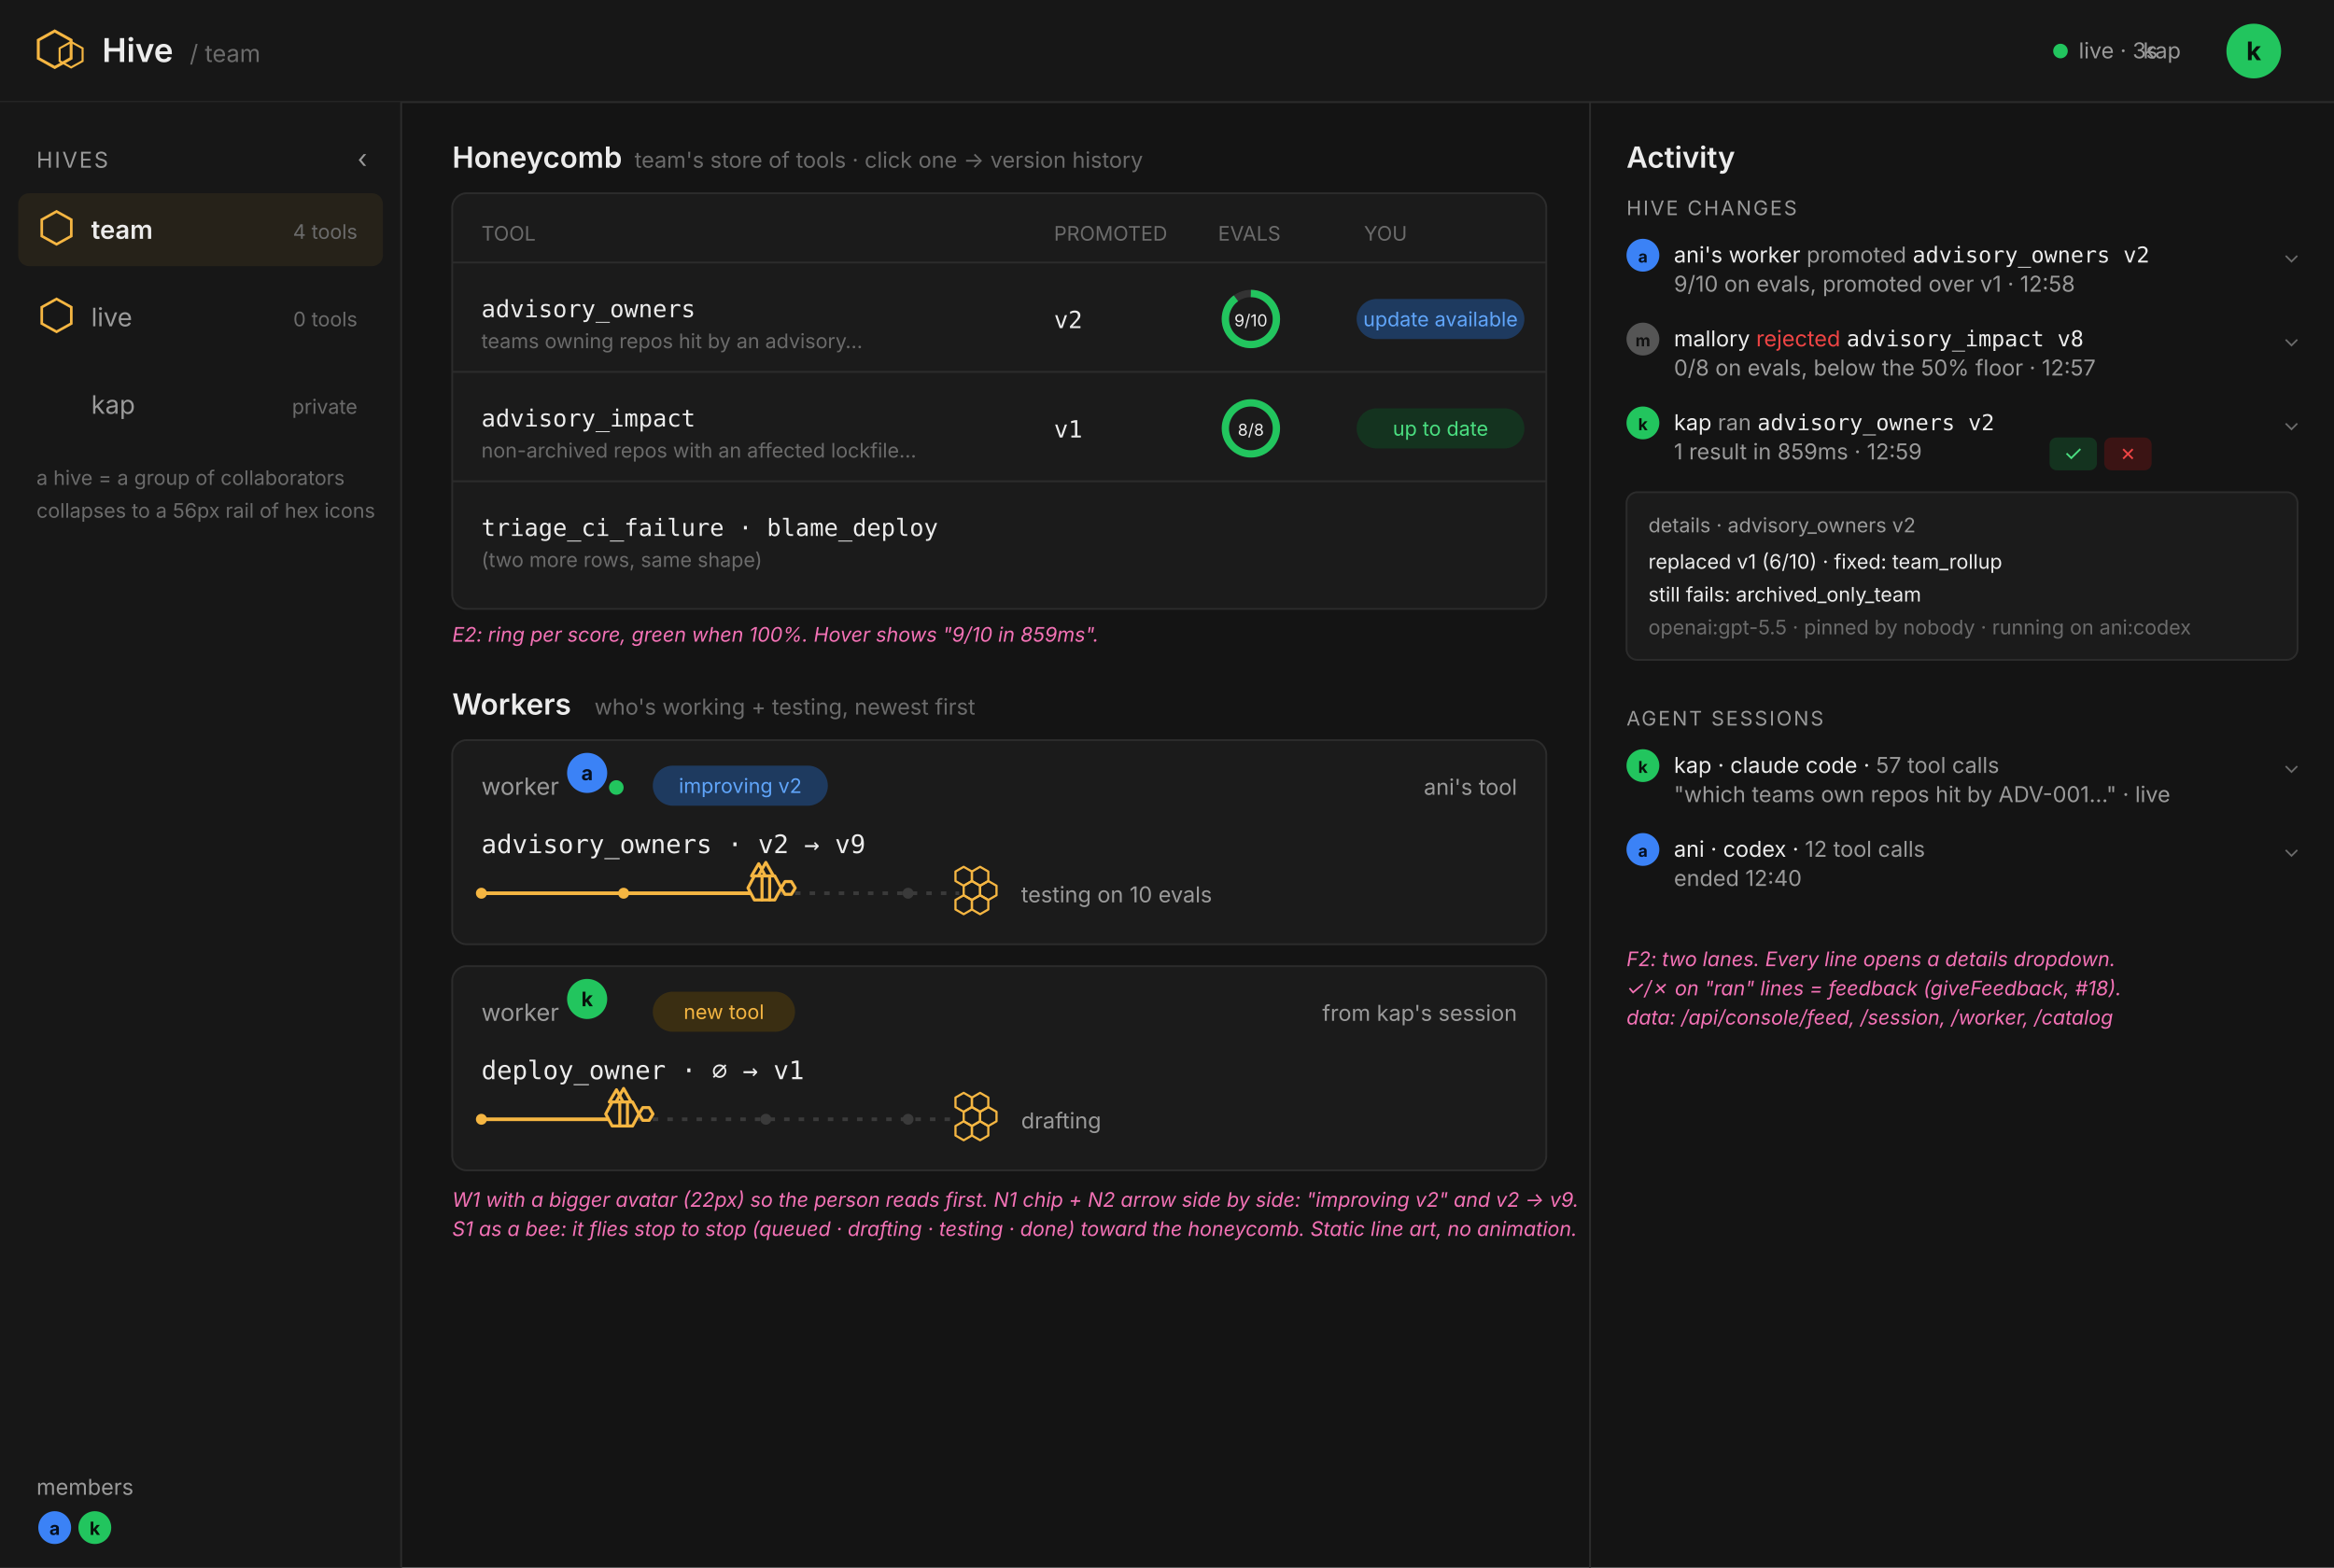
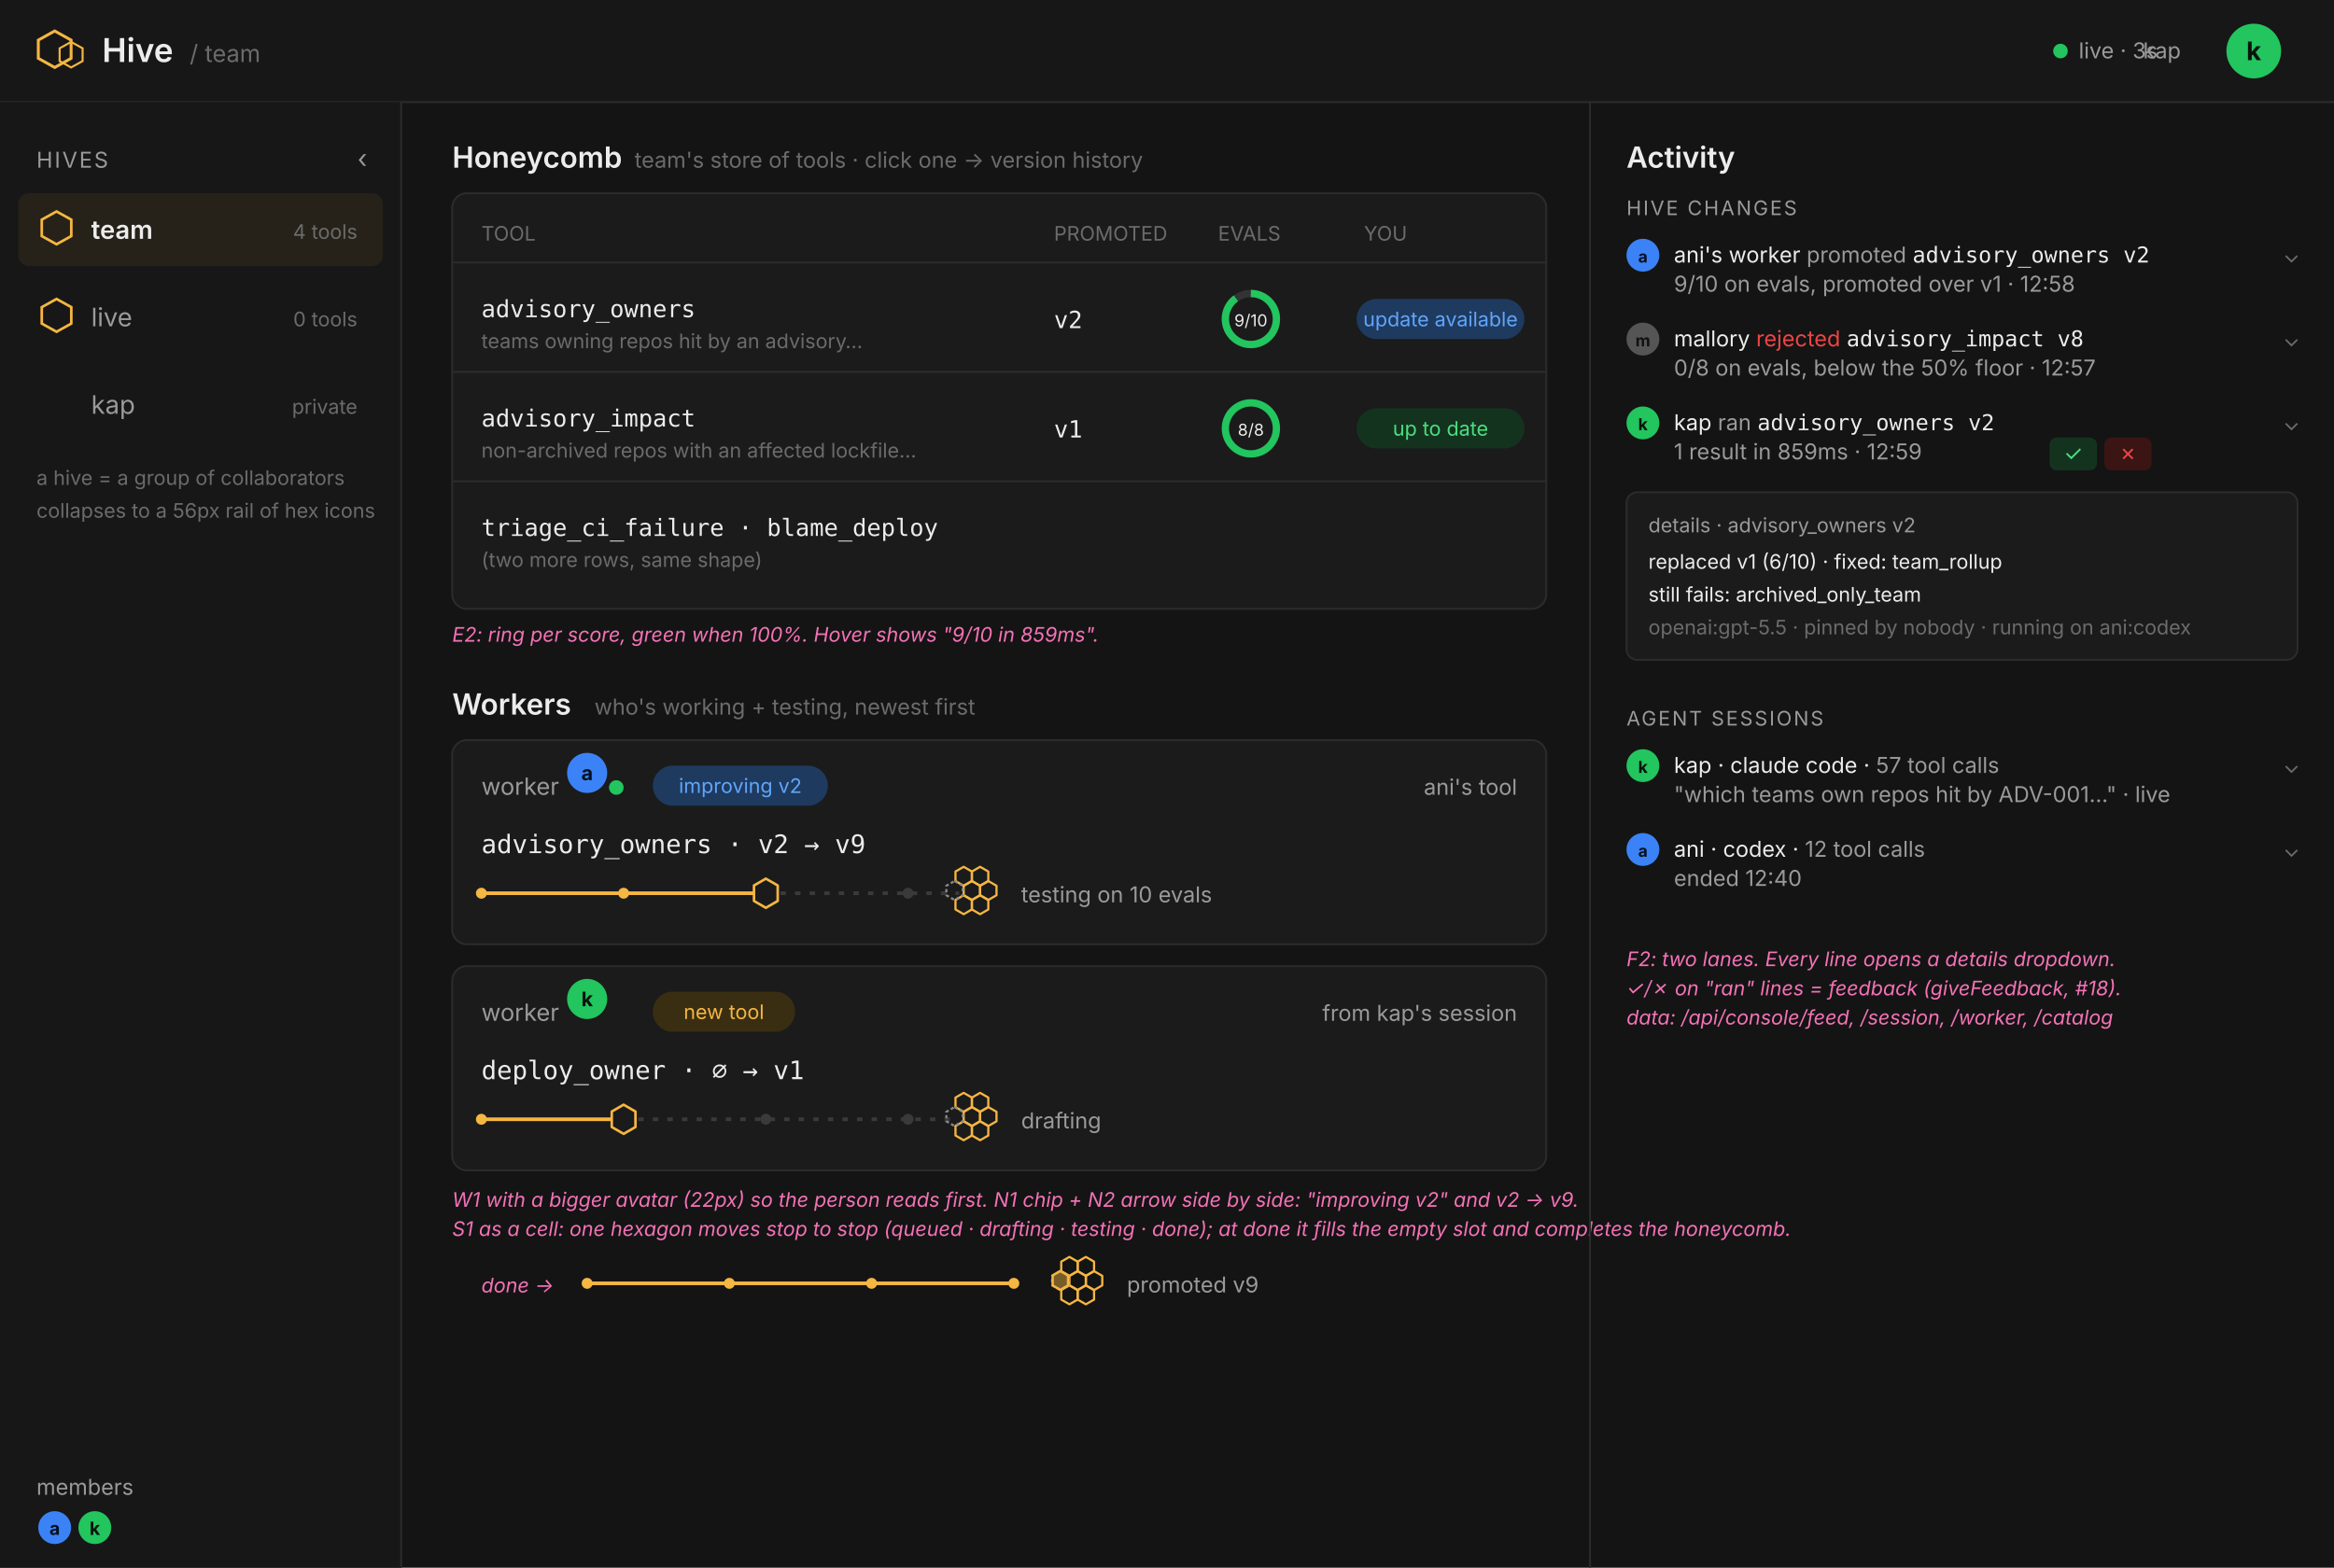
<svg xmlns="http://www.w3.org/2000/svg" viewBox="0 0 1280 860" width="1280" height="860" font-family="Inter, -apple-system, Segoe UI, sans-serif">
  <defs>
    <style>
      .bg{fill:#141414}.panel{fill:#1b1b1b;stroke:#2c2c2c}.line{stroke:#2c2c2c}
      .t{fill:#ececec}.m{fill:#9a9a9a}.f{fill:#6b6b6b}.mono{font-family:"JetBrains Mono",ui-monospace,monospace}
      .ani{fill:#3b82f6}.kap{fill:#22c55e}.acc{fill:#f5b642}.info{fill:#60a5fa}.bad{fill:#ef4444}
      .note{fill:#f472b6;font-size:11px;font-style:italic}
    </style>
    <symbol id="hex" viewBox="0 0 20 22">
      <path d="M10 1 19 6v10l-9 5-9-5V6z" fill="none" stroke="#f5b642" stroke-width="1.6" />
    </symbol>
-     <symbol id="bee" viewBox="-12 -10 24 20">
-       <g fill="none" stroke="#f5b642" stroke-width="1.2" stroke-linejoin="round" stroke-linecap="round">
-         <path d="M-5.6 -3.2L-2.8 -8 -0.2 -3.2" />
-         <path d="M-3 -3.2L0 -8.5 3 -3.2" />
-         <path d="M-7 1.5L-4.5 -3.2H3.5L6 1.5 3.5 6.2H-4.5z" fill="#1b1b1b" />
-         <path d="M-1.5 -3.2v9.4M1.5 -3.2v9.4" />
-         <path d="M6 1.5l1.5 -2.5h2.5L11.5 1.5 10 4H7.5z" fill="#1b1b1b" />
-       </g>
-     </symbol>
-     <symbol id="skep" viewBox="0 0 30 30">
+     <symbol id="cell-done" viewBox="0 0 16 18">
+       <path d="M8 1l6.5 3.75v8.5L8 17l-6.5-3.75v-8.5z" fill="#f5b642" fill-opacity=".45" stroke="#f5b642" stroke-width="2" stroke-linejoin="round" />
+     </symbol>
+     <symbol id="cell" viewBox="0 0 16 18">
+       <path d="M8 1l6.5 3.75v8.5L8 17l-6.5-3.75v-8.5z" fill="#1b1b1b" stroke="#f5b642" stroke-width="1.4" stroke-linejoin="round" />
+     </symbol>
+     <symbol id="skep" viewBox="-2 0 32 30">
      <g fill="none" stroke="#f5b642" stroke-width="1.2" stroke-linejoin="round">
        <path d="M8.5 3.5l4.5 2.6v5.2l-4.5 2.6L4 11.3V6.1z" />
        <path d="M17.5 3.5l4.5 2.6v5.2l-4.5 2.6L13 11.3V6.1z" />
        <path d="M13 11.3l4.5 2.6v5.2L13 21.7l-4.5-2.6v-5.2z" />
        <path d="M22 11.3l4.5 2.6v5.2L22 21.7l-4.5-2.6v-5.2z" />
        <path d="M17.5 19.1l4.5 2.6v5.2l-4.5 2.6-4.5-2.6v-5.2z" />
        <path d="M8.5 19.1l4.5 2.6v5.2l-4.5 2.6L4 26.9v-5.2z" />
+         <path d="M3.5 11.3l4.5 2.6v5.2l-4.5 2.6L-1 19.1v-5.2z" stroke="#8a8a8a" stroke-dasharray="1.8 1.4" />
      </g>
    </symbol>
  </defs>
  <rect class="bg" width="1280" height="860" />
  <rect x="0" y="0" width="1280" height="56" fill="#171717" />
  <line class="line" x1="0" y1="56" x2="1280" y2="56" />
  <use href="#hex" x="20" y="16" width="20" height="22" />
  <use href="#hex" x="32" y="22" width="14" height="16" />
  <text x="56" y="34" class="t" font-size="18" font-weight="600">Hive</text>
  <text x="104" y="34" class="f" font-size="13">/ team</text>
  <circle cx="1130" cy="28" r="4" fill="#22c55e" />
  <text x="1140" y="32" class="m" font-size="12">live · 3s</text>
  <circle cx="1236" cy="28" r="15" class="kap" />
  <text x="1236" y="33" text-anchor="middle" font-size="14" font-weight="700" fill="#08130c">k</text>
  <text x="1196" y="32" text-anchor="end" class="m" font-size="12">kap</text>
  <rect x="0" y="56" width="220" height="804" fill="#171717" />
  <line class="line" x1="220" y1="56" x2="220" y2="860" />
  <text x="20" y="92" class="m" font-size="12" letter-spacing="1">HIVES</text>
  <text x="196" y="92" class="m" font-size="14">‹</text>
  <rect x="10" y="106" width="200" height="40" rx="6" fill="#262219" />
  <use href="#hex" x="22" y="115" width="18" height="20" />
  <text x="50" y="131" class="t" font-size="14" font-weight="600">team</text>
  <text x="196" y="131" text-anchor="end" class="f" font-size="11">4 tools</text>
  <use href="#hex" x="22" y="163" width="18" height="20" />
  <text x="50" y="179" class="m" font-size="14">live</text>
  <text x="196" y="179" text-anchor="end" class="f" font-size="11">0 tools</text>
  <text x="50" y="227" class="m" font-size="14">kap</text>
  <text x="196" y="227" text-anchor="end" class="f" font-size="11">private</text>
  <text x="20" y="266" class="f" font-size="11">a hive = a group of collaborators</text>
  <text x="20" y="284" class="f" font-size="11">collapses to a 56px rail of hex icons</text>
  <text x="20" y="820" class="m" font-size="12">members</text>
  <circle cx="30" cy="838" r="9" class="ani" />
  <text x="30" y="842" text-anchor="middle" font-size="10" font-weight="700" fill="#06101f">a</text>
  <circle cx="52" cy="838" r="9" class="kap" />
  <text x="52" y="842" text-anchor="middle" font-size="10" font-weight="700" fill="#08130c">k</text>
  <text x="248" y="92" class="t" font-size="16" font-weight="600">Honeycomb</text>
  <text x="348" y="92" class="f" font-size="12">team's store of tools · click one → version history</text>
  <g transform="translate(248,106)">
    <rect class="panel" width="600" height="228" rx="8" />
    <text x="16" y="26" class="f" font-size="11">TOOL</text>
    <text x="330" y="26" class="f" font-size="11">PROMOTED</text>
    <text x="420" y="26" class="f" font-size="11">EVALS</text>
    <text x="500" y="26" class="f" font-size="11">YOU</text>
    <line class="line" x1="0" y1="38" x2="600" y2="38" />
    <g transform="translate(0,38)">
      <text x="16" y="30" class="t mono" font-size="13">advisory_owners</text>
      <text x="16" y="47" class="f" font-size="11">teams owning repos hit by an advisory…</text>
      <text x="330" y="36" class="t mono" font-size="13">v2</text>
      <circle cx="438" cy="31" r="14" fill="none" stroke="#333" stroke-width="4" />
      <circle cx="438" cy="31" r="14" fill="none" stroke="#22c55e" stroke-width="4" stroke-dasharray="79.2 88" transform="rotate(-90 438 31)" />
      <text x="438" y="35" text-anchor="middle" class="t" font-size="9">9/10</text>
      <rect x="496" y="20" width="92" height="22" rx="11" fill="#1e3a5f" />
      <text x="542" y="35" text-anchor="middle" class="info" font-size="11">update available</text>
      <line class="line" x1="0" y1="60" x2="600" y2="60" />
    </g>
    <g transform="translate(0,98)">
      <text x="16" y="30" class="t mono" font-size="13">advisory_impact</text>
      <text x="16" y="47" class="f" font-size="11">non-archived repos with an affected lockfile…</text>
      <text x="330" y="36" class="t mono" font-size="13">v1</text>
      <circle cx="438" cy="31" r="14" fill="none" stroke="#22c55e" stroke-width="4" />
      <text x="438" y="35" text-anchor="middle" class="t" font-size="9">8/8</text>
      <rect x="496" y="20" width="92" height="22" rx="11" fill="#14331f" />
      <text x="542" y="35" text-anchor="middle" fill="#4ade80" font-size="11">up to date</text>
      <line class="line" x1="0" y1="60" x2="600" y2="60" />
    </g>
    <g transform="translate(0,158)">
      <text x="16" y="30" class="t mono" font-size="13">triage_ci_failure · blame_deploy</text>
      <text x="16" y="47" class="f" font-size="11">(two more rows, same shape)</text>
    </g>
  </g>
  <text x="248" y="352" class="note">E2: ring per score, green when 100%. Hover shows "9/10 in 859ms".</text>
  <text x="248" y="392" class="t" font-size="16" font-weight="600">Workers</text>
  <text x="326" y="392" class="f" font-size="12">who's working + testing, newest first</text>
  <g transform="translate(248,406)">
    <rect class="panel" width="600" height="112" rx="8" />
    <text x="16" y="30" class="m" font-size="13">worker</text>
    <circle cx="74" cy="18" r="11" class="ani" />
    <text x="74" y="22" text-anchor="middle" font-size="11" font-weight="700" fill="#06101f">a</text>
    <circle cx="90" cy="26" r="4" fill="#22c55e">
      <animate attributeName="opacity" values="1;.3;1" dur="1.4s" repeatCount="indefinite" />
    </circle>
    <rect x="110" y="14" width="96" height="22" rx="11" fill="#1e3a5f" />
    <text x="158" y="29" text-anchor="middle" class="info" font-size="11">improving v2</text>
    <text x="584" y="30" text-anchor="end" class="m" font-size="12">ani's tool</text>
    <text x="16" y="62" class="t mono" font-size="14">advisory_owners · v2 → v9</text>
    <g transform="translate(16,80)">
      <line x1="0" y1="4" x2="156" y2="4" stroke="#f5b642" stroke-width="2" />
      <line x1="156" y1="4" x2="262" y2="4" stroke="#3a3a3a" stroke-width="2" stroke-dasharray="3 5" />
      <circle cx="0" cy="4" r="3" fill="#f5b642" />
      <circle cx="78" cy="4" r="3" fill="#f5b642" />
      <circle cx="156" cy="4" r="3" fill="#f5b642" />
      <circle cx="234" cy="4" r="3" fill="#3a3a3a" />
-       <use href="#skep" x="256" y="-14" width="30" height="30" />
+       <use href="#skep" x="254" y="-14" width="32" height="30" />
      <g transform="translate(156,1)">
        <g>
-           <use href="#bee" x="-17" y="-16" width="34" height="28" />
+           <use href="#cell" x="-8" y="-6" width="16" height="18" />
        </g>
      </g>
      <text x="296" y="9" class="m" font-size="12">testing on 10 evals</text>
    </g>
  </g>
  <g transform="translate(248,530)">
    <rect class="panel" width="600" height="112" rx="8" />
    <text x="16" y="30" class="m" font-size="13">worker</text>
    <circle cx="74" cy="18" r="11" class="kap" />
    <text x="74" y="22" text-anchor="middle" font-size="11" font-weight="700" fill="#08130c">k</text>
    <rect x="110" y="14" width="78" height="22" rx="11" fill="#3a2e12" />
    <text x="149" y="29" text-anchor="middle" class="acc" font-size="11">new tool</text>
    <text x="584" y="30" text-anchor="end" class="m" font-size="12">from kap's session</text>
    <text x="16" y="62" class="t mono" font-size="14">deploy_owner · ∅ → v1</text>
    <g transform="translate(16,80)">
      <line x1="0" y1="4" x2="78" y2="4" stroke="#f5b642" stroke-width="2" />
      <line x1="78" y1="4" x2="262" y2="4" stroke="#3a3a3a" stroke-width="2" stroke-dasharray="3 5" />
      <circle cx="0" cy="4" r="3" fill="#f5b642" />
      <circle cx="78" cy="4" r="3" fill="#f5b642" />
      <circle cx="156" cy="4" r="3" fill="#3a3a3a" />
      <circle cx="234" cy="4" r="3" fill="#3a3a3a" />
-       <use href="#skep" x="256" y="-14" width="30" height="30" />
+       <use href="#skep" x="254" y="-14" width="32" height="30" />
      <g transform="translate(78,1)">
        <g>
-           <use href="#bee" x="-17" y="-16" width="34" height="28" />
+           <use href="#cell" x="-8" y="-6" width="16" height="18" />
        </g>
      </g>
      <text x="296" y="9" class="m" font-size="12">drafting</text>
    </g>
  </g>
  <text x="248" y="662" class="note">W1 with a bigger avatar (22px) so the person reads first. N1 chip + N2 arrow side by side: "improving v2" and v2 → v9.</text>
-   <text x="248" y="678" class="note">S1 as a bee: it flies stop to stop (queued · drafting · testing · done) toward the honeycomb. Static line art, no animation.</text>
+   <text x="248" y="678" class="note">S1 as a cell: one hexagon moves stop to stop (queued · drafting · testing · done); at done it fills the empty slot and completes the honeycomb.</text>
+   <g transform="translate(264,700)">
+     <text x="0" y="9" class="note">done →</text>
+     <g transform="translate(58,0)">
+       <line x1="0" y1="4" x2="234" y2="4" stroke="#f5b642" stroke-width="2" />
+       <circle cx="0" cy="4" r="3" fill="#f5b642" />
+       <circle cx="78" cy="4" r="3" fill="#f5b642" />
+       <circle cx="156" cy="4" r="3" fill="#f5b642" />
+       <circle cx="234" cy="4" r="3" fill="#f5b642" />
+       <use href="#skep" x="254" y="-14" width="32" height="30" />
+       <use href="#cell-done" x="253.95" y="-3.45" width="11.1" height="11.7" />
+       <text x="296" y="9" class="m" font-size="12">promoted v9</text>
+     </g>
+   </g>
  <line class="line" x1="872" y1="56" x2="872" y2="860" />
  <text x="892" y="92" class="t" font-size="16" font-weight="600">Activity</text>
  <text x="892" y="118" class="m" font-size="11" letter-spacing="1">HIVE CHANGES</text>
  <g transform="translate(892,130)" font-size="12">
    <circle cx="9" cy="10" r="9" class="ani" />
    <text x="9" y="14" text-anchor="middle" font-size="9" font-weight="700" fill="#06101f">a</text>
    <text x="26" y="14" class="t">ani's worker <tspan class="m">promoted</tspan>
      <tspan class="mono">advisory_owners v2</tspan>
    </text>
    <text x="26" y="30" class="m">9/10 on evals, promoted over v1 · 12:58</text>
    <text x="360" y="14" class="f">⌄</text>
    <circle cx="9" cy="56" r="9" fill="#555" />
    <text x="9" y="60" text-anchor="middle" font-size="9" font-weight="700" fill="#111">m</text>
    <text x="26" y="60" class="t">mallory <tspan class="bad">rejected</tspan>
      <tspan class="mono">advisory_impact v8</tspan>
    </text>
    <text x="26" y="76" class="m">0/8 on evals, below the 50% floor · 12:57</text>
    <text x="360" y="60" class="f">⌄</text>
    <circle cx="9" cy="102" r="9" class="kap" />
    <text x="9" y="106" text-anchor="middle" font-size="9" font-weight="700" fill="#08130c">k</text>
    <text x="26" y="106" class="t">kap <tspan class="m">ran</tspan>
      <tspan class="mono">advisory_owners v2</tspan>
    </text>
    <text x="26" y="122" class="m">1 result in 859ms · 12:59</text>
    <rect x="232" y="110" width="26" height="18" rx="4" fill="#14331f" />
    <text x="245" y="123" text-anchor="middle" fill="#4ade80">✓</text>
    <rect x="262" y="110" width="26" height="18" rx="4" fill="#3b1414" />
    <text x="275" y="123" text-anchor="middle" class="bad">✗</text>
    <text x="360" y="106" class="f">⌄</text>
  </g>
  <g transform="translate(892,270)">
    <rect class="panel" width="368" height="92" rx="6" />
    <text x="12" y="22" class="m" font-size="11">details · advisory_owners v2</text>
    <text x="12" y="42" class="t" font-size="11">replaced v1 (6/10) · fixed: team_rollup</text>
    <text x="12" y="60" class="t" font-size="11">still fails: archived_only_team</text>
    <text x="12" y="78" class="f" font-size="11">openai:gpt-5.5 · pinned by nobody · running on ani:codex</text>
  </g>
  <text x="892" y="398" class="m" font-size="11" letter-spacing="1">AGENT SESSIONS</text>
  <g transform="translate(892,410)" font-size="12">
    <circle cx="9" cy="10" r="9" class="kap" />
    <text x="9" y="14" text-anchor="middle" font-size="9" font-weight="700" fill="#08130c">k</text>
    <text x="26" y="14" class="t">kap · claude code · <tspan class="m">57 tool calls</tspan>
    </text>
    <text x="26" y="30" class="m">"which teams own repos hit by ADV-001…" · live</text>
    <text x="360" y="14" class="f">⌄</text>
    <circle cx="9" cy="56" r="9" class="ani" />
    <text x="9" y="60" text-anchor="middle" font-size="9" font-weight="700" fill="#06101f">a</text>
    <text x="26" y="60" class="t">ani · codex · <tspan class="m">12 tool calls</tspan>
    </text>
    <text x="26" y="76" class="m">ended 12:40</text>
    <text x="360" y="60" class="f">⌄</text>
  </g>
  <text x="892" y="530" class="note">F2: two lanes. Every line opens a details dropdown.</text>
  <text x="892" y="546" class="note">✓/✗ on "ran" lines = feedback (giveFeedback, #18).</text>
  <text x="892" y="562" class="note">data: /api/console/feed, /session, /worker, /catalog</text>
</svg>
